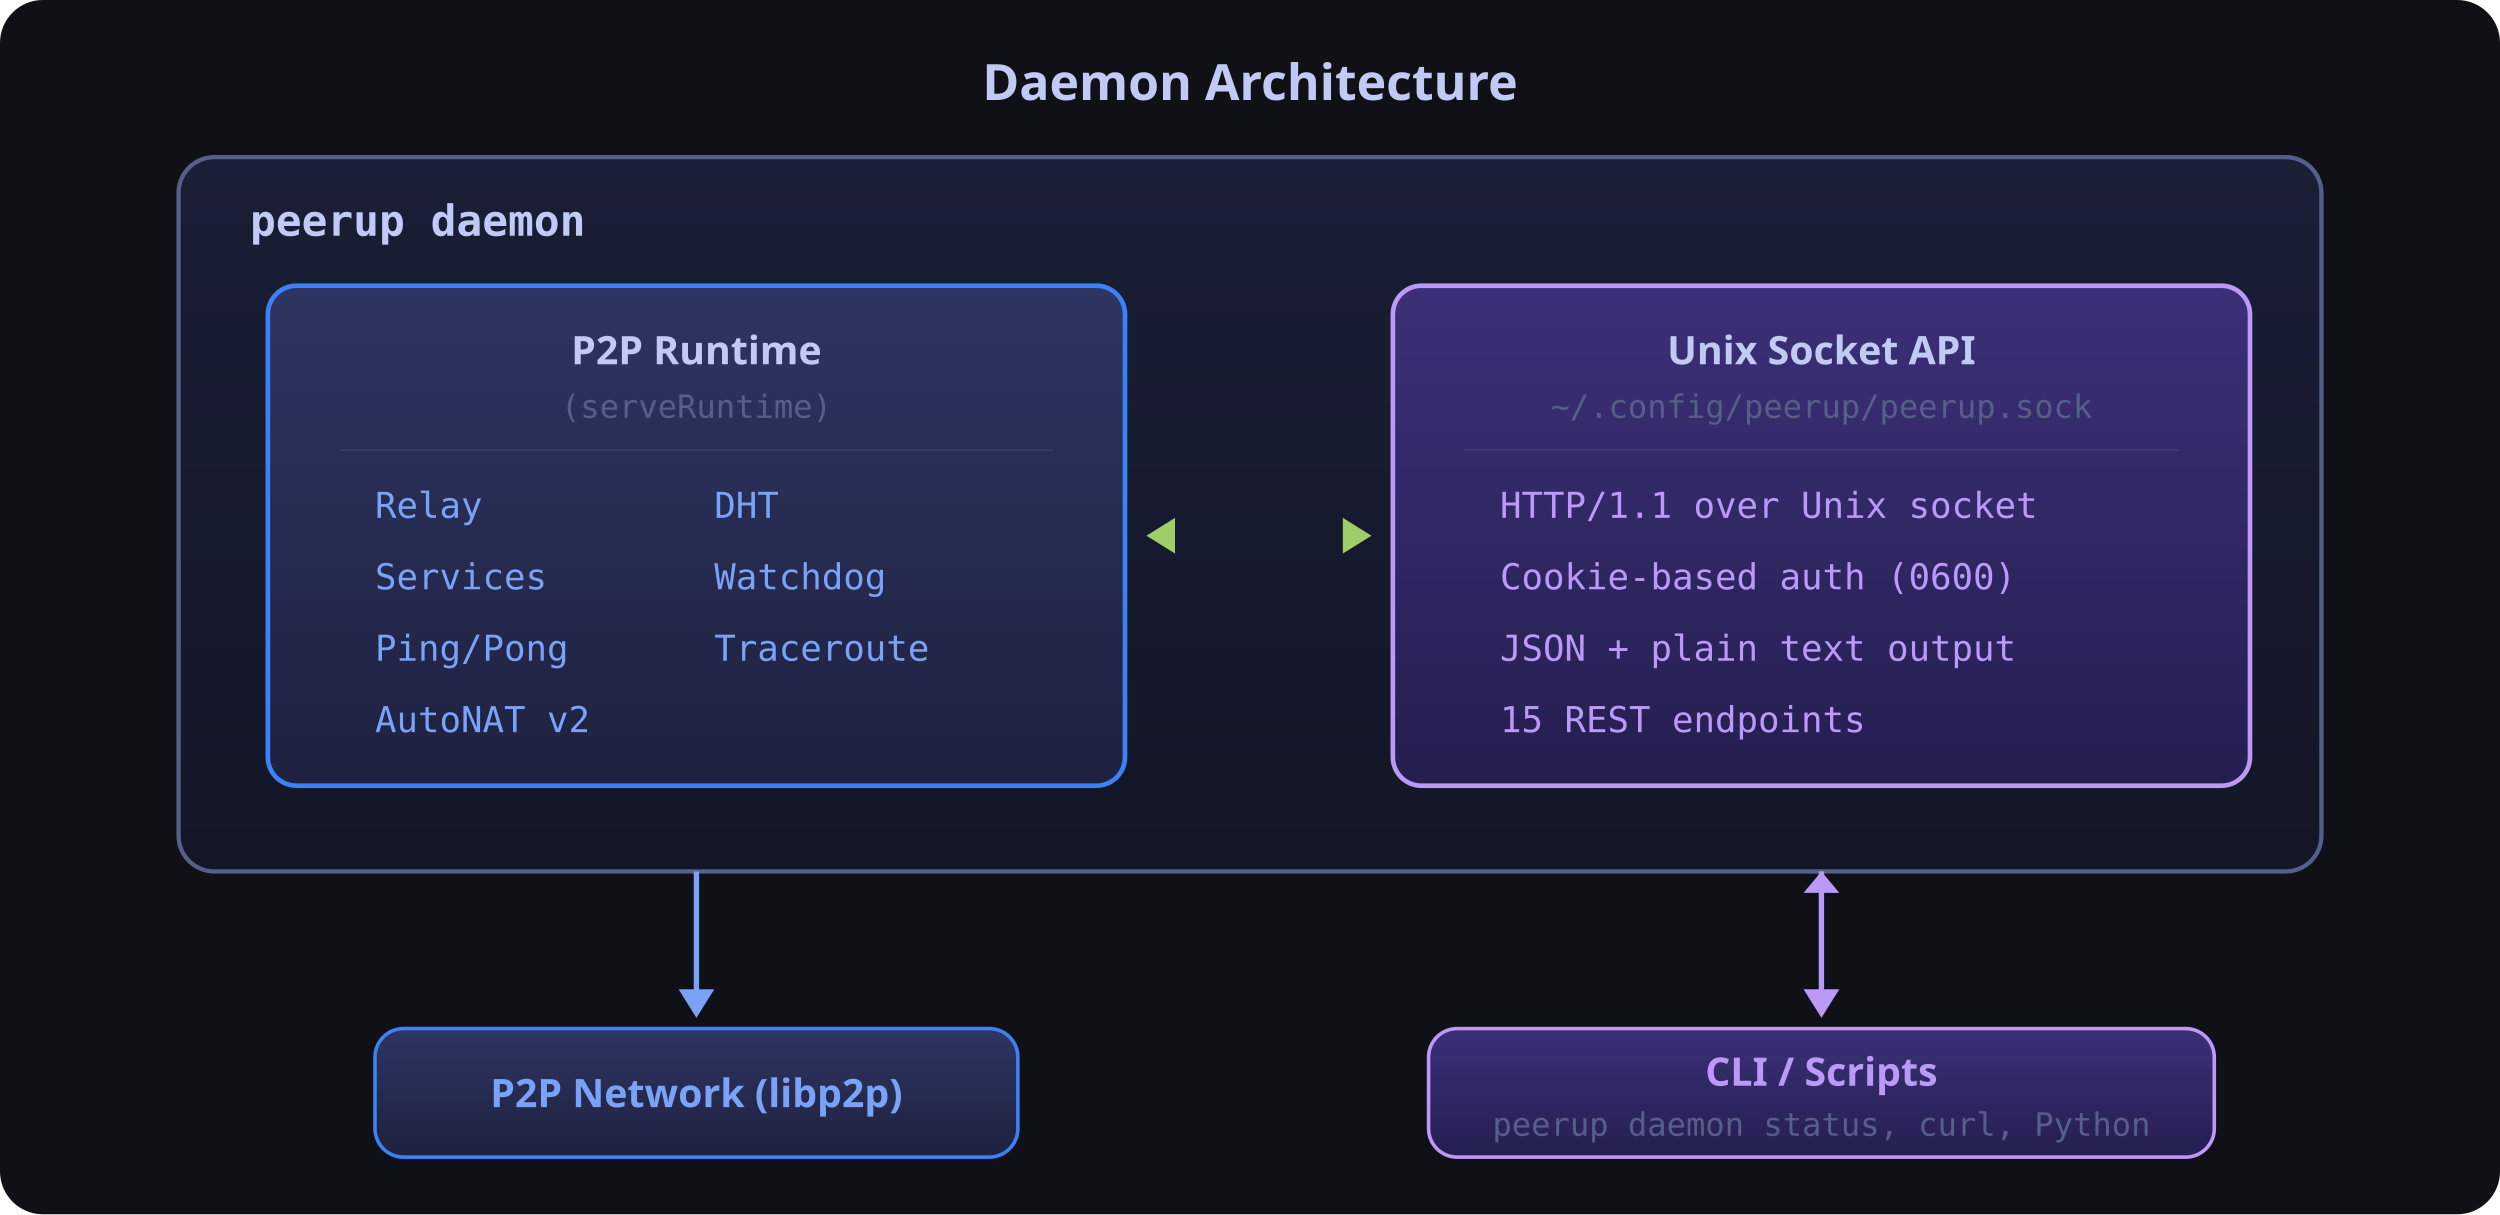
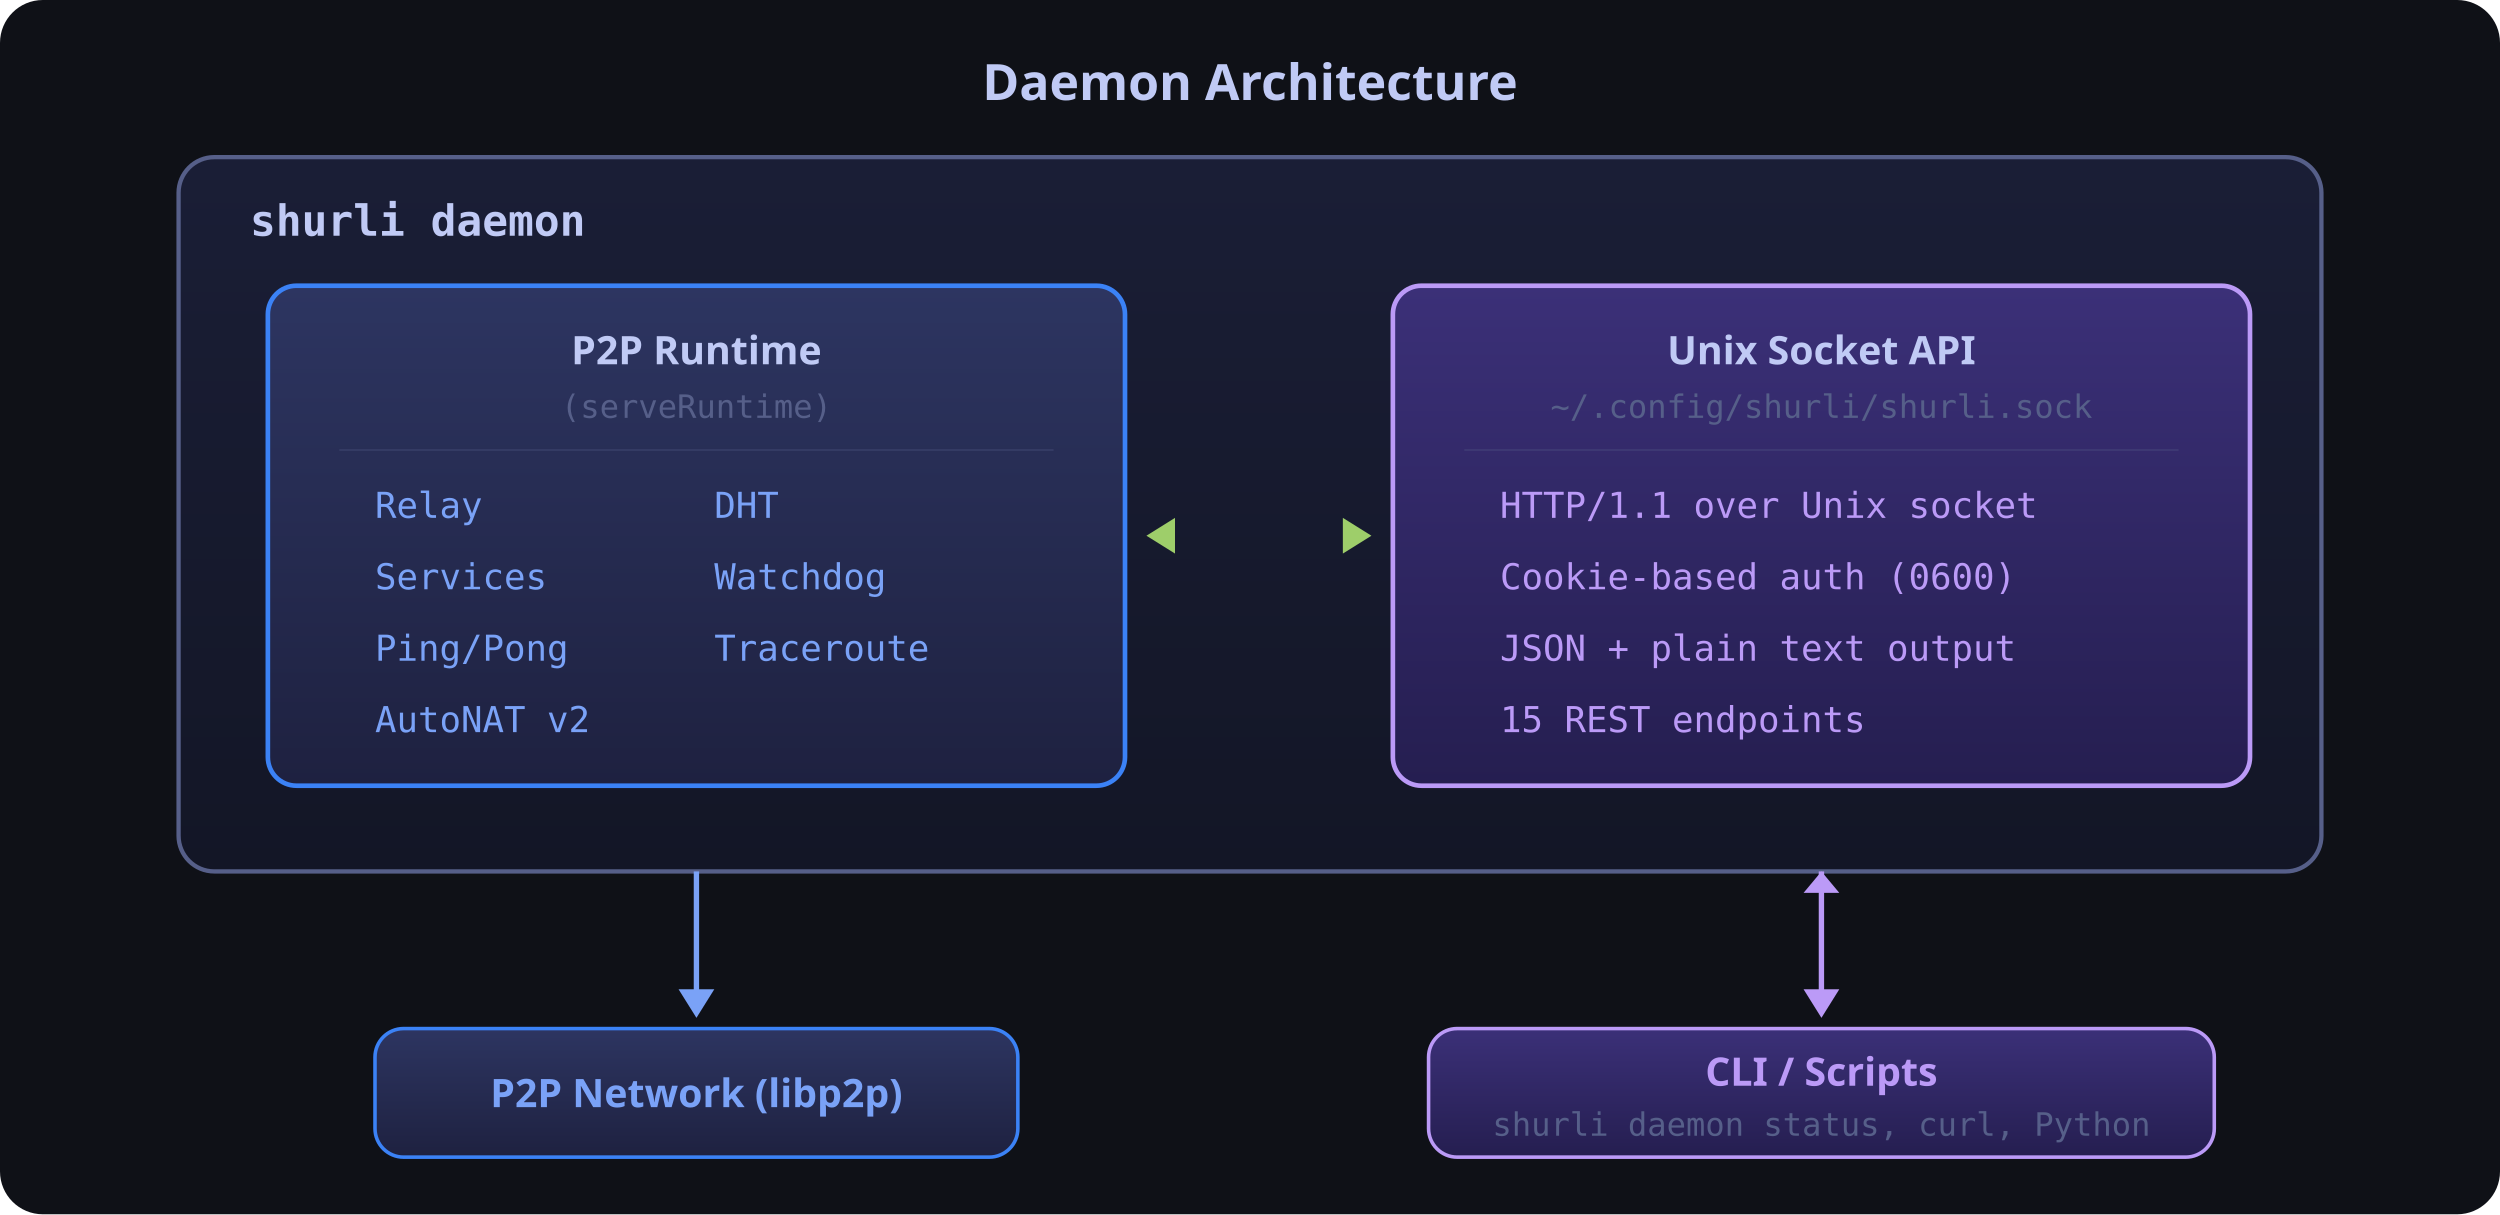
<svg xmlns="http://www.w3.org/2000/svg" viewBox="0 0 700 340" width="700" height="340">
  <defs>
    <linearGradient id="runtimeFill" x1="0%" y1="0%" x2="0%" y2="100%">
      <stop offset="0%" style="stop-color:#2d3561;stop-opacity:1" />
      <stop offset="100%" style="stop-color:#1e2140;stop-opacity:1" />
    </linearGradient>
    <linearGradient id="apiFill" x1="0%" y1="0%" x2="0%" y2="100%">
      <stop offset="0%" style="stop-color:#3b3078;stop-opacity:1" />
      <stop offset="100%" style="stop-color:#251e50;stop-opacity:1" />
    </linearGradient>
    <linearGradient id="outerFill" x1="0%" y1="0%" x2="0%" y2="100%">
      <stop offset="0%" style="stop-color:#1a1e36;stop-opacity:1" />
      <stop offset="100%" style="stop-color:#131626;stop-opacity:1" />
    </linearGradient>
    <filter id="glow">
      <feGaussianBlur stdDeviation="2" result="coloredBlur" />
      <feMerge>
        <feMergeNode in="coloredBlur" />
        <feMergeNode in="SourceGraphic" />
      </feMerge>
    </filter>
  </defs>
  <rect width="700" height="340" rx="12" fill="#0f1117" />
  <text x="350" y="28" font-family="system-ui, sans-serif" font-size="14" fill="#c0caf5" text-anchor="middle" font-weight="600">Daemon Architecture</text>
  <rect x="50" y="44" width="600" height="200" rx="10" fill="url(#outerFill)" stroke="#565f89" stroke-width="1.2" />
-   <text x="70" y="66" font-family="SF Mono, monospace" font-size="12" fill="#c0caf5" font-weight="600">peerup daemon</text>
+   <text x="70" y="66" font-family="SF Mono, monospace" font-size="12" fill="#c0caf5" font-weight="600">shurli daemon</text>
  <rect x="75" y="80" width="240" height="140" rx="8" fill="url(#runtimeFill)" stroke="#3b82f6" stroke-width="1.3" />
  <text x="195" y="102" font-family="system-ui, sans-serif" font-size="11" fill="#c0caf5" text-anchor="middle" font-weight="600">P2P Runtime</text>
  <text x="195" y="117" font-family="SF Mono, monospace" font-size="9" fill="#565f89" text-anchor="middle">(serveRuntime)</text>
  <line x1="95" y1="126" x2="295" y2="126" stroke="#565f89" stroke-width="0.5" opacity="0.3" />
  <text x="105" y="145" font-family="SF Mono, monospace" font-size="10" fill="#7aa2f7">Relay</text>
  <text x="200" y="145" font-family="SF Mono, monospace" font-size="10" fill="#7aa2f7">DHT</text>
  <text x="105" y="165" font-family="SF Mono, monospace" font-size="10" fill="#7aa2f7">Services</text>
  <text x="200" y="165" font-family="SF Mono, monospace" font-size="10" fill="#7aa2f7">Watchdog</text>
  <text x="105" y="185" font-family="SF Mono, monospace" font-size="10" fill="#7aa2f7">Ping/Pong</text>
  <text x="200" y="185" font-family="SF Mono, monospace" font-size="10" fill="#7aa2f7">Traceroute</text>
  <text x="105" y="205" font-family="SF Mono, monospace" font-size="10" fill="#7aa2f7">AutoNAT v2</text>
  <line x1="325" y1="150" x2="380" y2="150" stroke="#9ece6a" stroke-width="2" filter="url(#glow)" />
  <polygon points="376,145 376,155 384,150" fill="#9ece6a" />
  <polygon points="329,145 329,155 321,150" fill="#9ece6a" />
  <rect x="390" y="80" width="240" height="140" rx="8" fill="url(#apiFill)" stroke="#bb9af7" stroke-width="1.3" />
  <text x="510" y="102" font-family="system-ui, sans-serif" font-size="11" fill="#c0caf5" text-anchor="middle" font-weight="600">Unix Socket API</text>
-   <text x="510" y="117" font-family="SF Mono, monospace" font-size="9" fill="#565f89" text-anchor="middle">~/.config/peerup/peerup.sock</text>
+   <text x="510" y="117" font-family="SF Mono, monospace" font-size="9" fill="#565f89" text-anchor="middle">~/.config/shurli/shurli.sock</text>
  <line x1="410" y1="126" x2="610" y2="126" stroke="#565f89" stroke-width="0.5" opacity="0.3" />
  <text x="420" y="145" font-family="SF Mono, monospace" font-size="10" fill="#bb9af7">HTTP/1.1 over Unix socket</text>
  <text x="420" y="165" font-family="SF Mono, monospace" font-size="10" fill="#bb9af7">Cookie-based auth (0600)</text>
  <text x="420" y="185" font-family="SF Mono, monospace" font-size="10" fill="#bb9af7">JSON + plain text output</text>
  <text x="420" y="205" font-family="SF Mono, monospace" font-size="10" fill="#bb9af7">15 REST endpoints</text>
  <line x1="195" y1="244" x2="195" y2="280" stroke="#7aa2f7" stroke-width="1.5" />
  <polygon points="190,277 200,277 195,285" fill="#7aa2f7" />
  <line x1="510" y1="244" x2="510" y2="280" stroke="#bb9af7" stroke-width="1.5" />
  <polygon points="505,277 515,277 510,285" fill="#bb9af7" />
  <polygon points="505,250 515,250 510,244" fill="#bb9af7" />
  <rect x="105" y="288" width="180" height="36" rx="8" fill="url(#runtimeFill)" stroke="#3b82f6" stroke-width="1" />
  <text x="195" y="310" font-family="system-ui, sans-serif" font-size="11" fill="#7aa2f7" text-anchor="middle" font-weight="600">P2P Network (libp2p)</text>
  <rect x="400" y="288" width="220" height="36" rx="8" fill="url(#apiFill)" stroke="#bb9af7" stroke-width="1" />
  <text x="510" y="304" font-family="system-ui, sans-serif" font-size="11" fill="#bb9af7" text-anchor="middle" font-weight="600">CLI / Scripts</text>
-   <text x="510" y="318" font-family="SF Mono, monospace" font-size="9" fill="#565f89" text-anchor="middle">peerup daemon status, curl, Python</text>
+   <text x="510" y="318" font-family="SF Mono, monospace" font-size="9" fill="#565f89" text-anchor="middle">shurli daemon status, curl, Python</text>
</svg>
